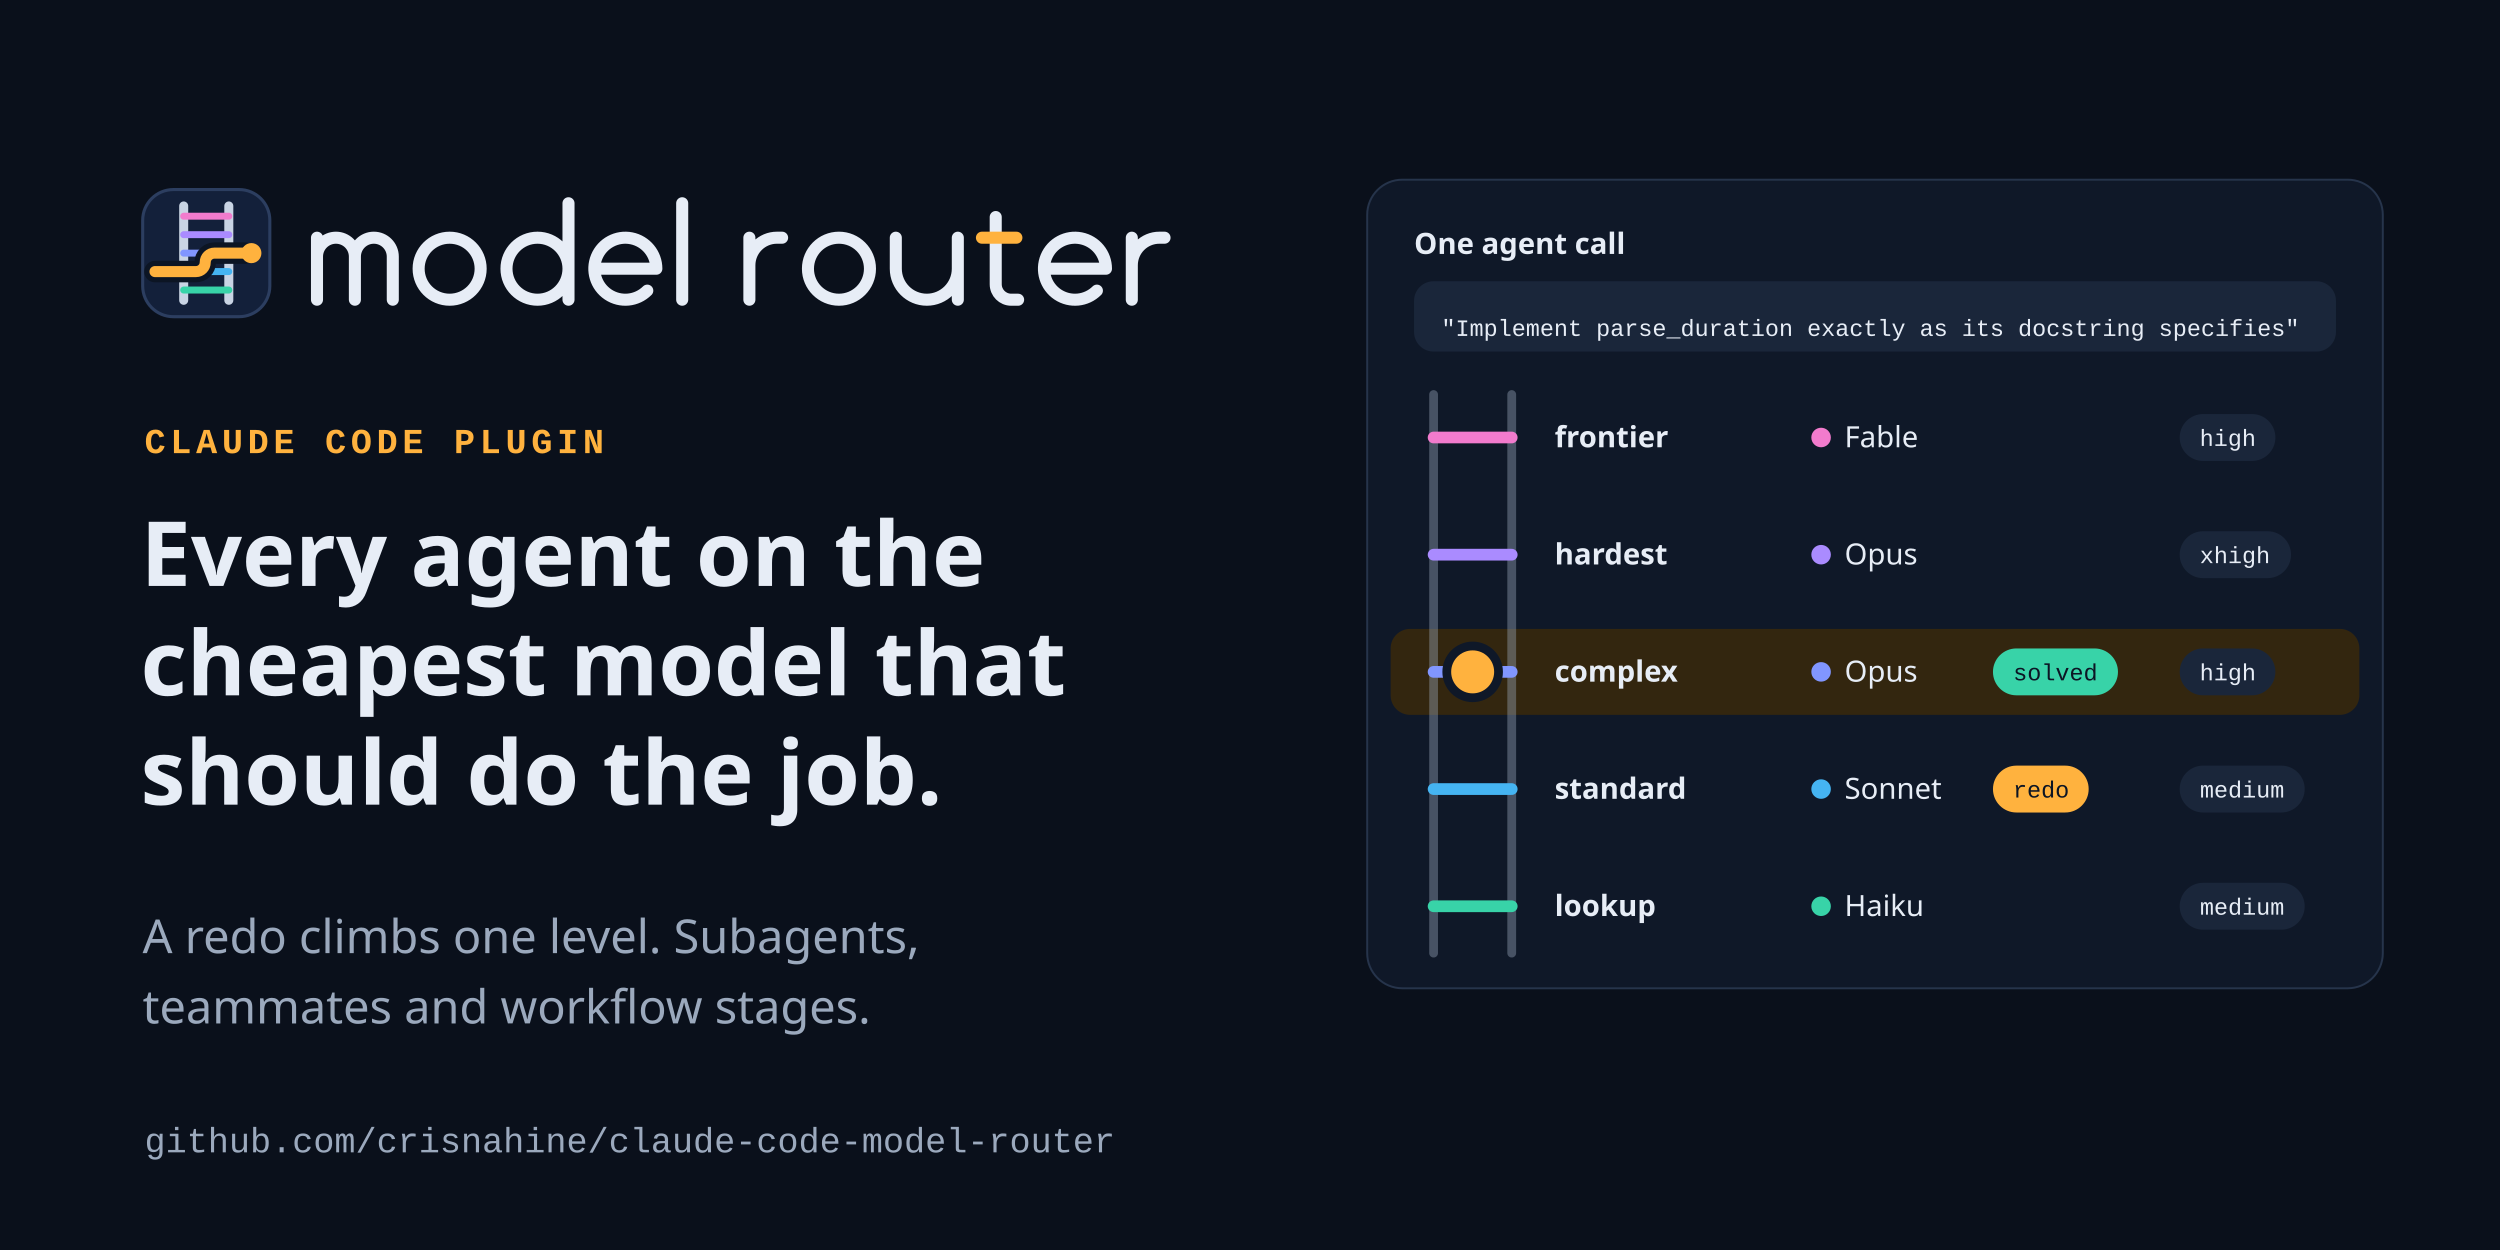
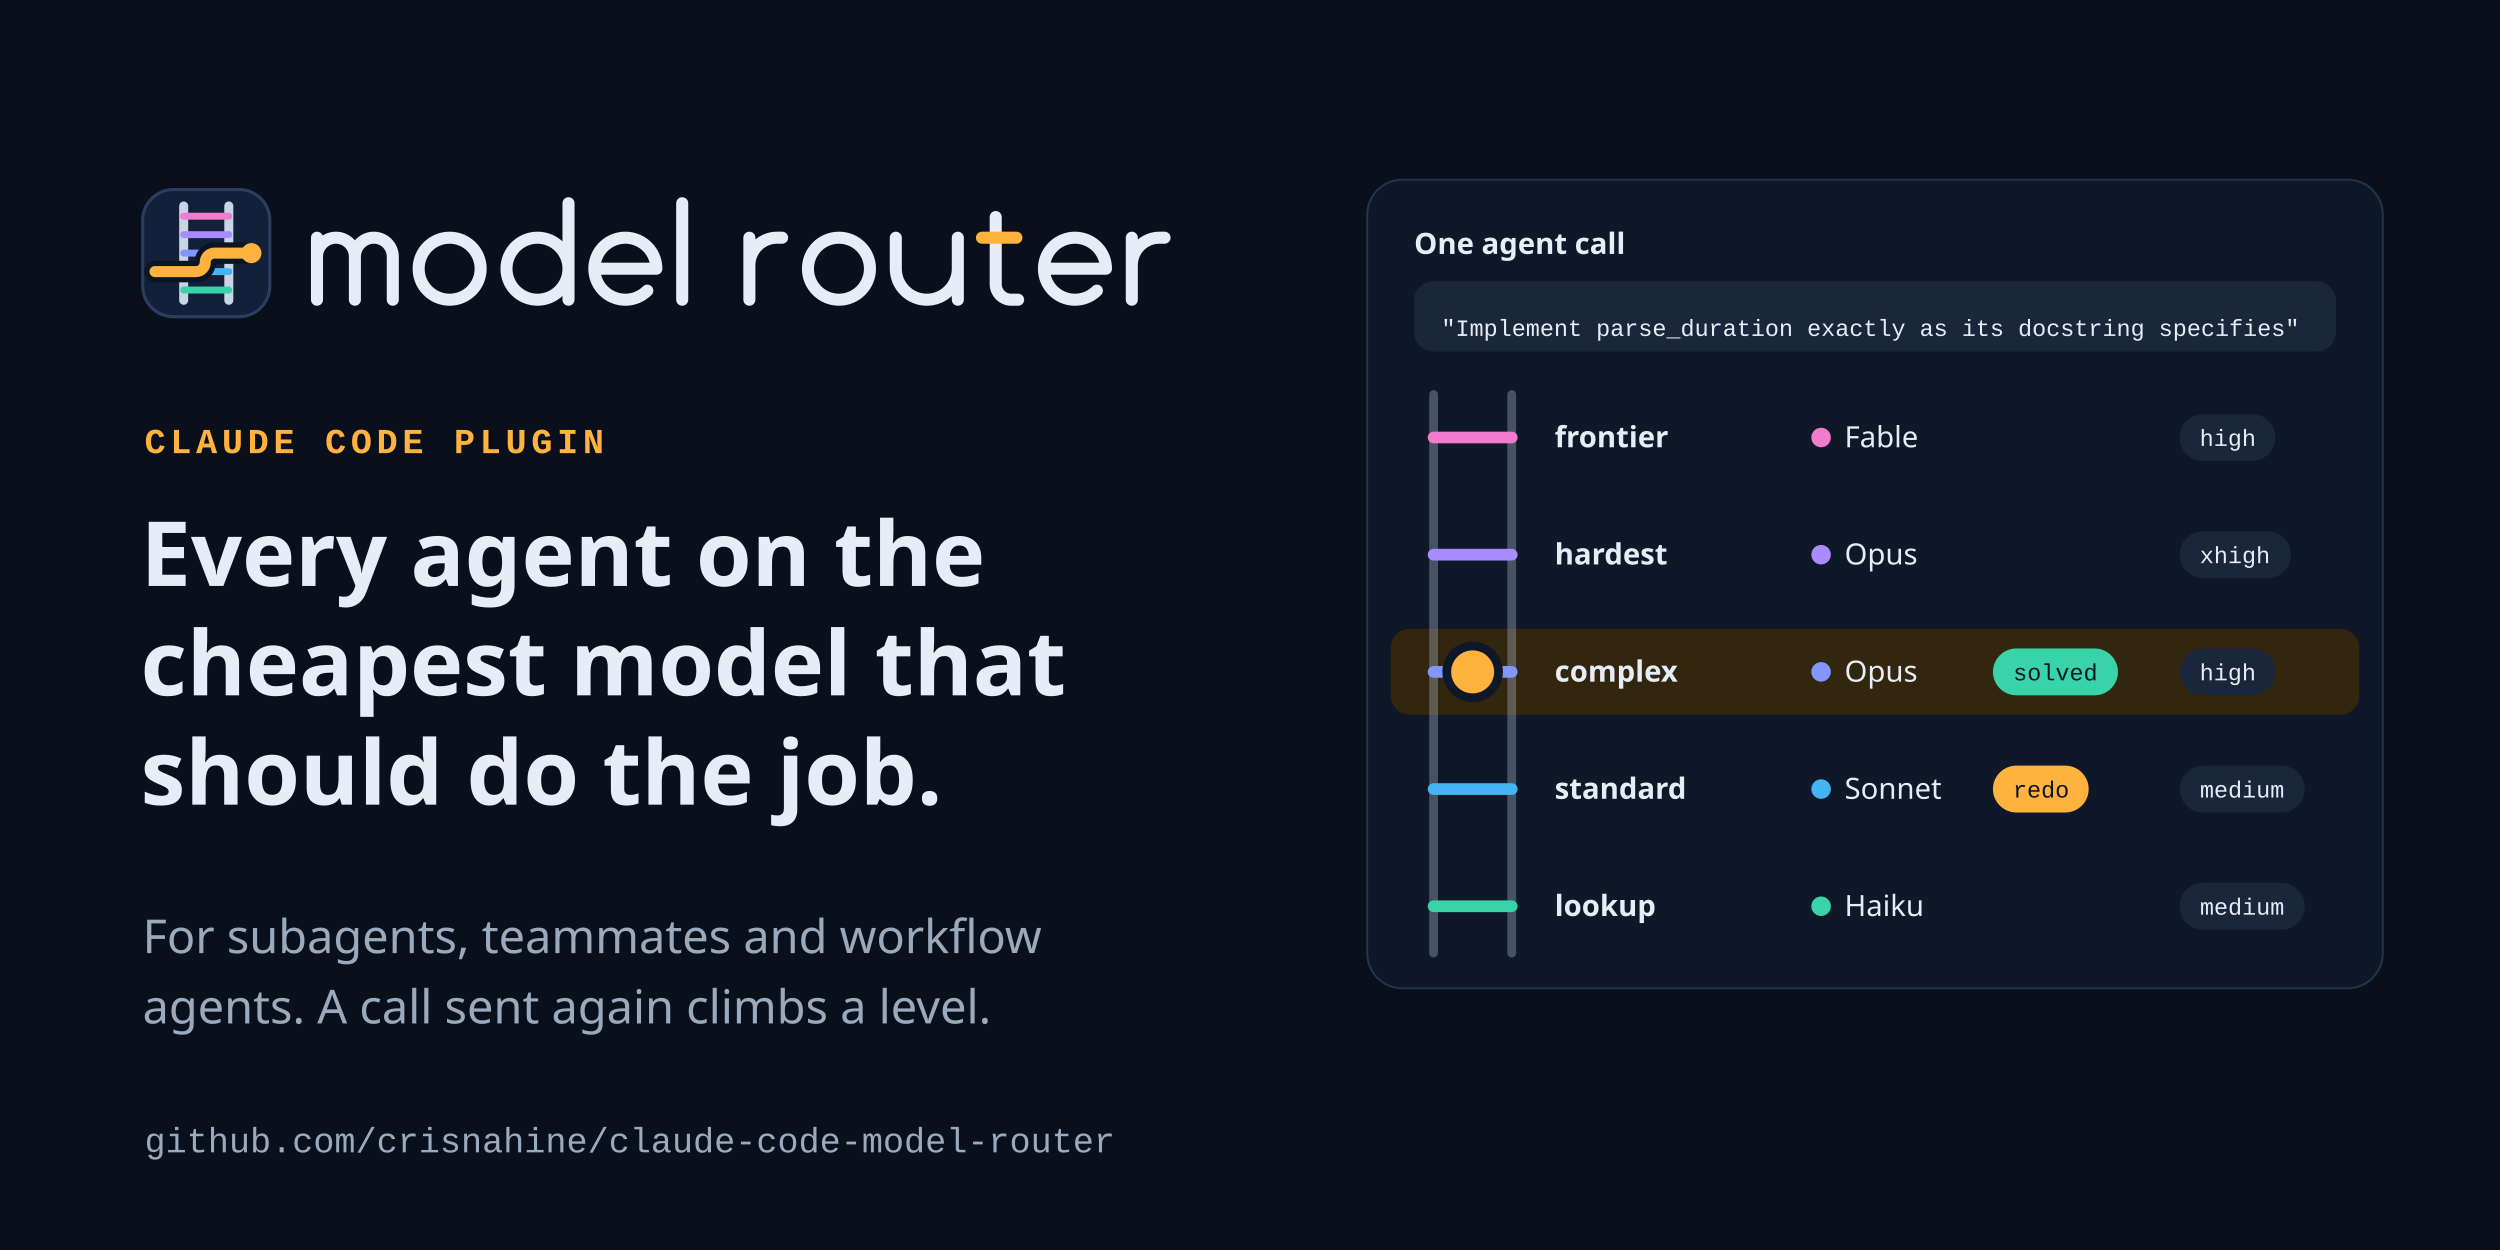
- <svg xmlns="http://www.w3.org/2000/svg" viewBox="0 0 1280 640" width="1280" height="640" role="img" aria-label="Model Router, a Claude Code plugin: every agent on the cheapest model that should do the job, and a redo climbs one level.">
+ <svg xmlns="http://www.w3.org/2000/svg" viewBox="0 0 1280 640" width="1280" height="640" role="img" aria-label="Model Router, a Claude Code plugin: every agent on the cheapest model that should do the job, and a call Claude sends again climbs one level.">
  <style>text{font-family:-apple-system, BlinkMacSystemFont, "Segoe UI", "Noto Sans", Helvetica, Arial, sans-serif}.mono{font-family:ui-monospace, SFMono-Regular, "SF Mono", Menlo, Consolas, "Liberation Mono", monospace}.b{font-weight:600}.rail{stroke:#C9D4E4}.tilehalo{stroke:#0C1524}.bg{fill:#0A101B}.card{fill:#0F1828;stroke:#26344B}.ink{fill:#E7EDF6}.mut{fill:#9BA9BD}.faint{fill:#1A263A}.ln{stroke:#26344B}.lnm{stroke:#9BA9BD}.inks{stroke:#E7EDF6}.rt{fill:#FFB23E}.rts{stroke:#FFB23E}.rtsoft{fill:#33260F}.halo{stroke:#0F1828}.haloc{stroke:#0A101B}.tile{fill:#13203A;stroke:#2C3E60}.stop0{stop-color:#0F1828}.stop1{stop-color:#0A101B}.tag{fill:#0C1524}.r1{fill:#38D3A8}.r1s{stroke:#38D3A8}.r2{fill:#45B4F2}.r2s{stroke:#45B4F2}.r3{fill:#8196FF}.r3s{stroke:#8196FF}.r4{fill:#AA8BFF}.r4s{stroke:#AA8BFF}.r5{fill:#F27BCD}.r5s{stroke:#F27BCD}</style>
  <rect width="1280" height="640" class="bg" />
  <g transform="translate(72 96) scale(1.05)">
    <g transform="translate(0 0) scale(1)">
      <rect x="1" y="1" width="62" height="62" rx="15" class="tile" stroke-width="1.5" />
      <path d="M21 9V55M43 9V55" class="rail" stroke-width="4.4" stroke-linecap="round" fill="none" />
      <path d="M21 14H43" class="r5s" stroke-width="3.4" stroke-linecap="round" />
      <path d="M21 23H43" class="r4s" stroke-width="3.4" stroke-linecap="round" />
      <path d="M21 32H43" class="r3s" stroke-width="3.4" stroke-linecap="round" />
      <path d="M21 41H43" class="r2s" stroke-width="3.4" stroke-linecap="round" />
      <path d="M21 50H43" class="r1s" stroke-width="3.4" stroke-linecap="round" />
      <path d="M7 41H27A4.5 4.5 0 0 0 31.5 36.5A4.5 4.5 0 0 1 36 32H51" class="tilehalo" stroke-width="10.5" fill="none" stroke-linecap="round" />
      <path d="M7 41H27A4.5 4.5 0 0 0 31.5 36.5A4.5 4.5 0 0 1 36 32H51" class="rts" stroke-width="5.4" fill="none" stroke-linecap="round" stroke-linejoin="round" />
      <circle cx="54" cy="32" r="4.9" class="rt" />
    </g>
    <g transform="translate(86 6) scale(0.84)">
      <path d="M0 22V58M0 33A11 11 0 0 1 22 33V58M22 33A11 11 0 0 1 44 33V58M59 40A18 18 0 1 0 95 40A18 18 0 1 0 59 40M110 40A18 18 0 1 0 146 40A18 18 0 1 0 110 40M146 2V58M161 40H197A18 18 0 1 0 191.73 52.73M212 2V58M251 22V58M251 38A16 16 0 0 1 267 22H270M285 40A18 18 0 1 0 321 40A18 18 0 1 0 285 40M336 22V40A18 18 0 0 0 372 40M372 22V58M394 10V49A9 9 0 0 0 403 58H407M422 40H458A18 18 0 1 0 452.73 52.73M473 22V58M473 38A16 16 0 0 1 489 22H492" class="inks" fill="none" stroke-width="7" stroke-linecap="round" stroke-linejoin="round" />
      <path d="M386 22H406" class="rts" fill="none" stroke-width="7" stroke-linecap="round" stroke-linejoin="round" />
    </g>
  </g>
  <text x="74" y="232" class="mono rt b" font-size="18" letter-spacing="2.4">CLAUDE CODE PLUGIN</text>
  <text x="72" y="300" class="ink b" font-size="46">Every agent on the</text>
  <text x="72" y="356" class="ink b" font-size="46">cheapest model that</text>
  <text x="72" y="412" class="ink b" font-size="46">should do the job.</text>
-   <text x="73" y="488" class="mut" font-size="24">A redo climbs one level. Subagents,</text>
-   <text x="73" y="524" class="mut" font-size="24">teammates and workflow stages.</text>
+   <text x="73" y="488" class="mut" font-size="24">For subagents, teammates and workflow</text>
+   <text x="73" y="524" class="mut" font-size="24">agents. A call sent again climbs a level.</text>
  <text x="74" y="590" class="mono mut" font-size="18">github.com/crisnahine/claude-code-model-router</text>
  <rect x="700" y="92" width="520" height="414" rx="18" class="card" stroke-width="1" />
  <text x="724" y="130" class="ink b" font-size="15">One agent call</text>
  <g class="sbrief">
    <rect x="724" y="144" width="472" height="36" rx="10" class="faint" stroke-width="0" />
    <text x="738" y="172" class="mono ink" font-size="12">"Implement parse_duration exactly as its docstring specifies"</text>
  </g>
  <rect x="712" y="322" width="496" height="44" rx="10" class="rtsoft sband" />
  <path d="M734 202V488M774 202V488" class="lnm" stroke-width="4.5" stroke-linecap="round" opacity="0.4" />
  <path d="M734 464H774" class="r1s" stroke-width="6" stroke-linecap="round" />
  <text x="796" y="469" class="ink b" font-size="15">lookup</text>
  <circle cx="932.4" cy="464" r="5" class="r1" />
  <text x="944.4" y="469" class="ink" font-size="15">Haiku</text>
  <rect x="1116" y="452" width="64" height="24" rx="12" class="faint" />
  <text x="1147.96" y="468.32" class="mono ink" font-size="12" text-anchor="middle">medium</text>
  <path d="M734 404H774" class="r2s" stroke-width="6" stroke-linecap="round" />
  <text x="796" y="409" class="ink b" font-size="15">standard</text>
  <circle cx="932.4" cy="404" r="5" class="r2" />
  <text x="944.4" y="409" class="ink" font-size="15">Sonnet</text>
  <rect x="1116" y="392" width="64" height="24" rx="12" class="faint" />
  <text x="1147.96" y="408.32" class="mono ink" font-size="12" text-anchor="middle">medium</text>
  <path d="M734 344H774" class="r3s" stroke-width="6" stroke-linecap="round" />
  <text x="796" y="349" class="ink b" font-size="15">complex</text>
  <circle cx="932.4" cy="344" r="5" class="r3" />
  <text x="944.4" y="349" class="ink" font-size="15">Opus</text>
  <rect x="1116" y="332" width="49" height="24" rx="12" class="faint" />
  <text x="1140.64" y="348.32" class="mono ink" font-size="12" text-anchor="middle">high</text>
  <path d="M734 284H774" class="r4s" stroke-width="6" stroke-linecap="round" />
  <text x="796" y="289" class="ink b" font-size="15">hardest</text>
  <circle cx="932.4" cy="284" r="5" class="r4" />
  <text x="944.4" y="289" class="ink" font-size="15">Opus</text>
  <rect x="1116" y="272" width="57" height="24" rx="12" class="faint" />
  <text x="1144.3" y="288.32" class="mono ink" font-size="12" text-anchor="middle">xhigh</text>
  <path d="M734 224H774" class="r5s" stroke-width="6" stroke-linecap="round" />
  <text x="796" y="229" class="ink b" font-size="15">frontier</text>
  <circle cx="932.4" cy="224" r="5" class="r5" />
  <text x="944.4" y="229" class="ink" font-size="15">Fable</text>
  <rect x="1116" y="212" width="49" height="24" rx="12" class="faint" />
  <text x="1140.64" y="228.32" class="mono ink" font-size="12" text-anchor="middle">high</text>
  <g class="sredo">
    <rect x="1020.4" y="392" width="49" height="24" rx="12" class="rt" />
    <text x="1045.04" y="408.32" class="mono tag" font-size="12" text-anchor="middle">redo</text>
  </g>
  <g class="ssolved">
    <rect x="1020.4" y="332" width="64" height="24" rx="12" class="r1" />
    <text x="1052.36" y="348.32" class="mono tag" font-size="12" text-anchor="middle">solved</text>
  </g>
  <g class="stoken">
    <circle cx="754" cy="344" r="13" class="halo" fill="none" stroke-width="5" />
    <circle cx="754" cy="344" r="11" class="rt" />
  </g>
</svg>
